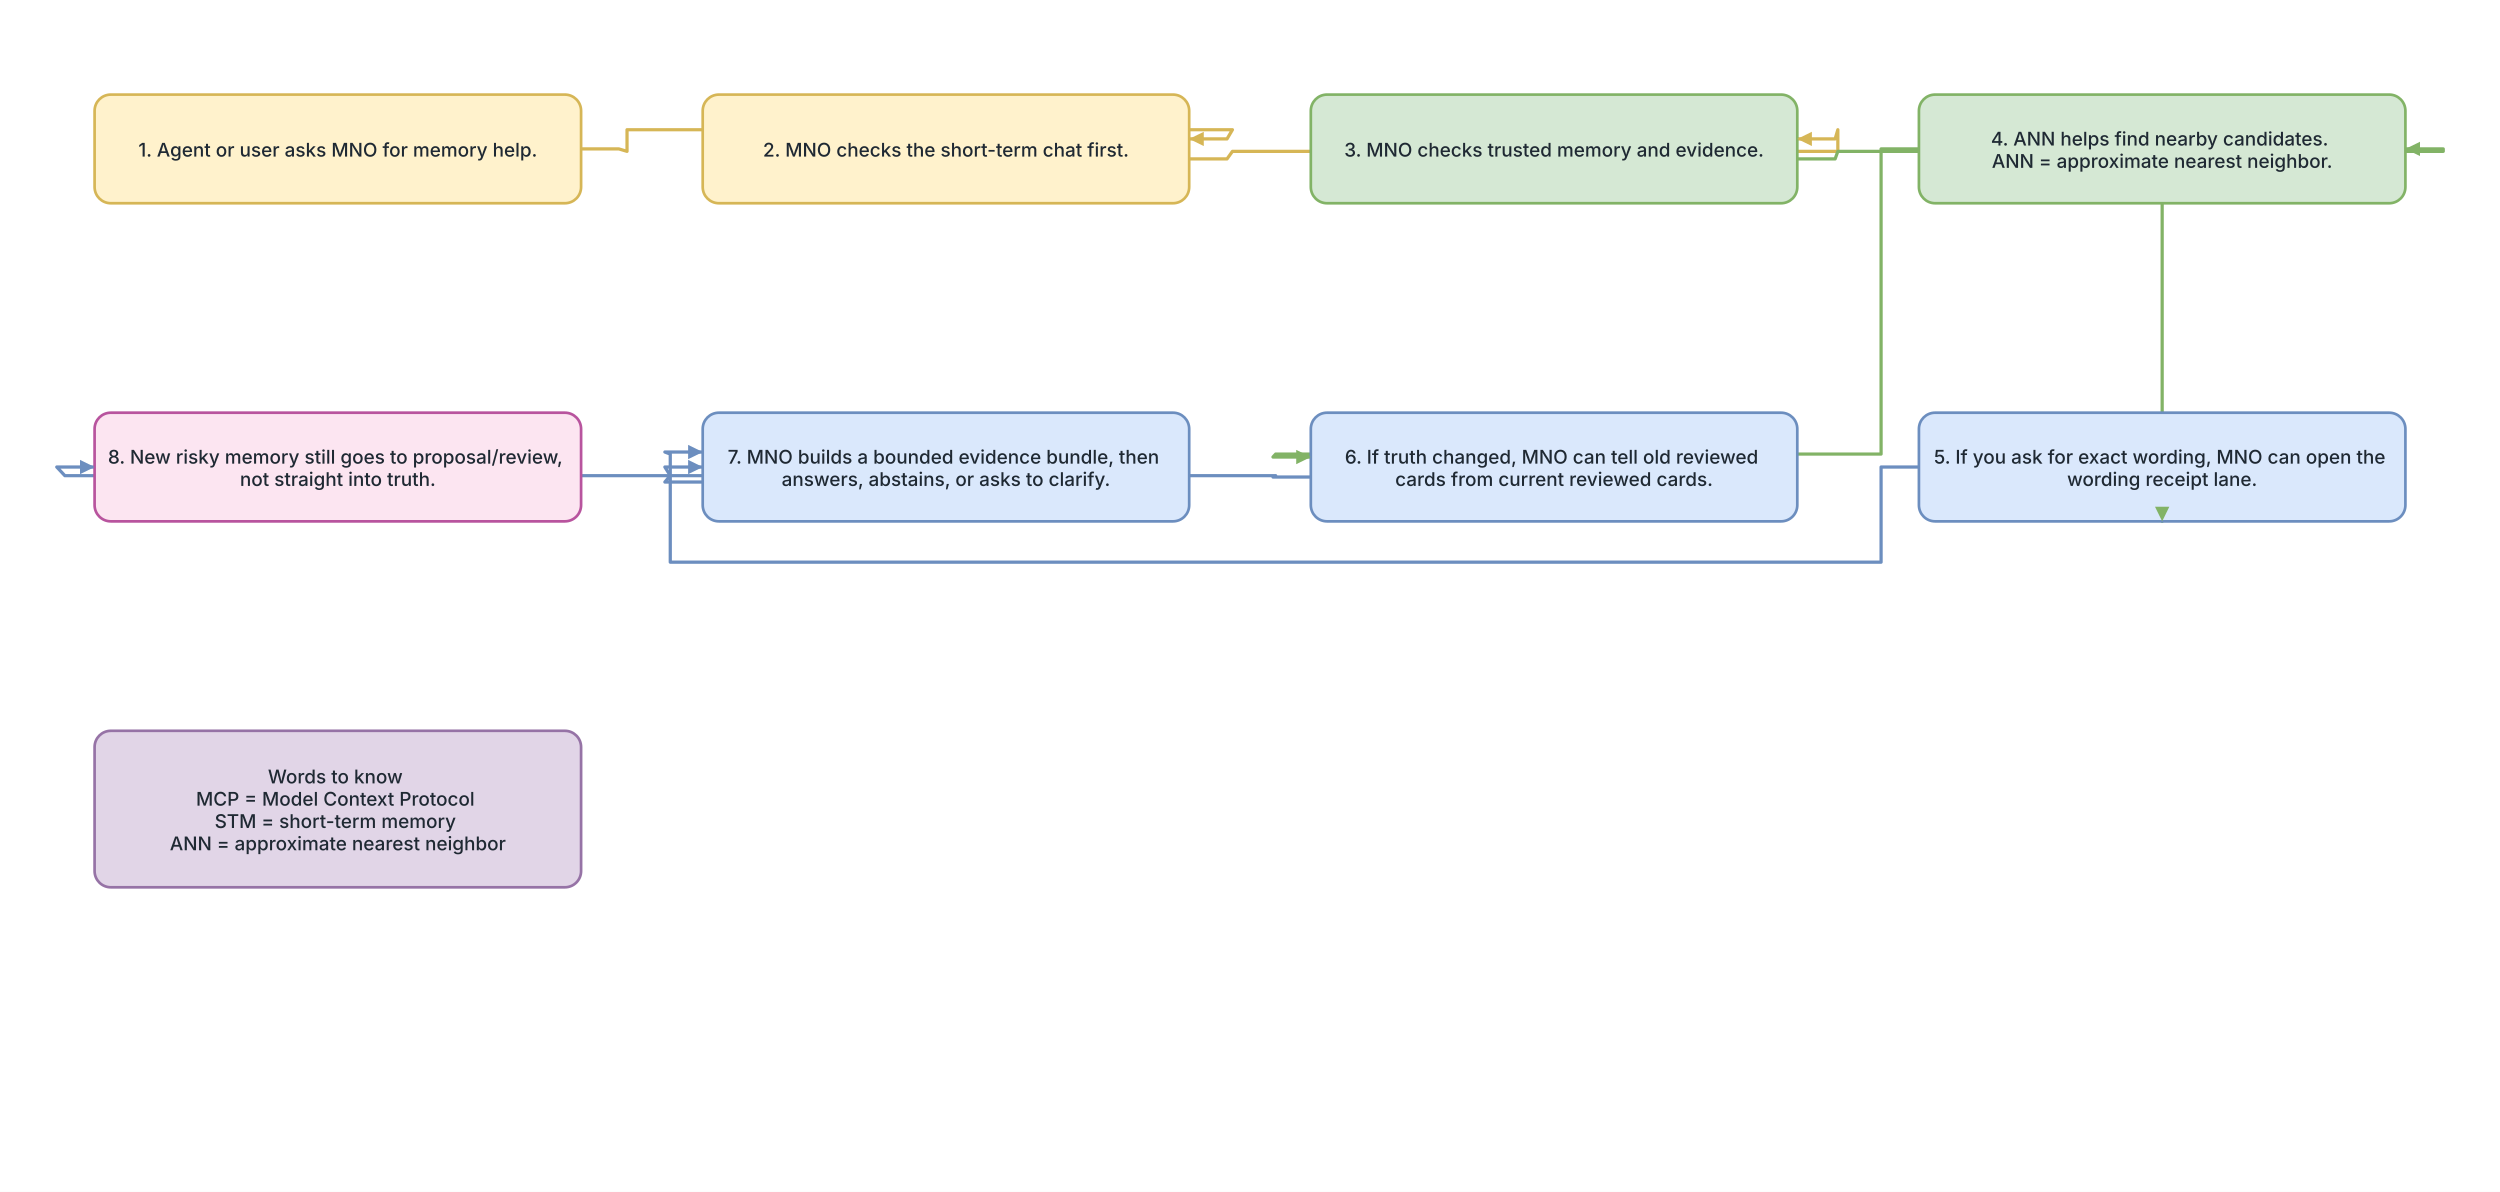
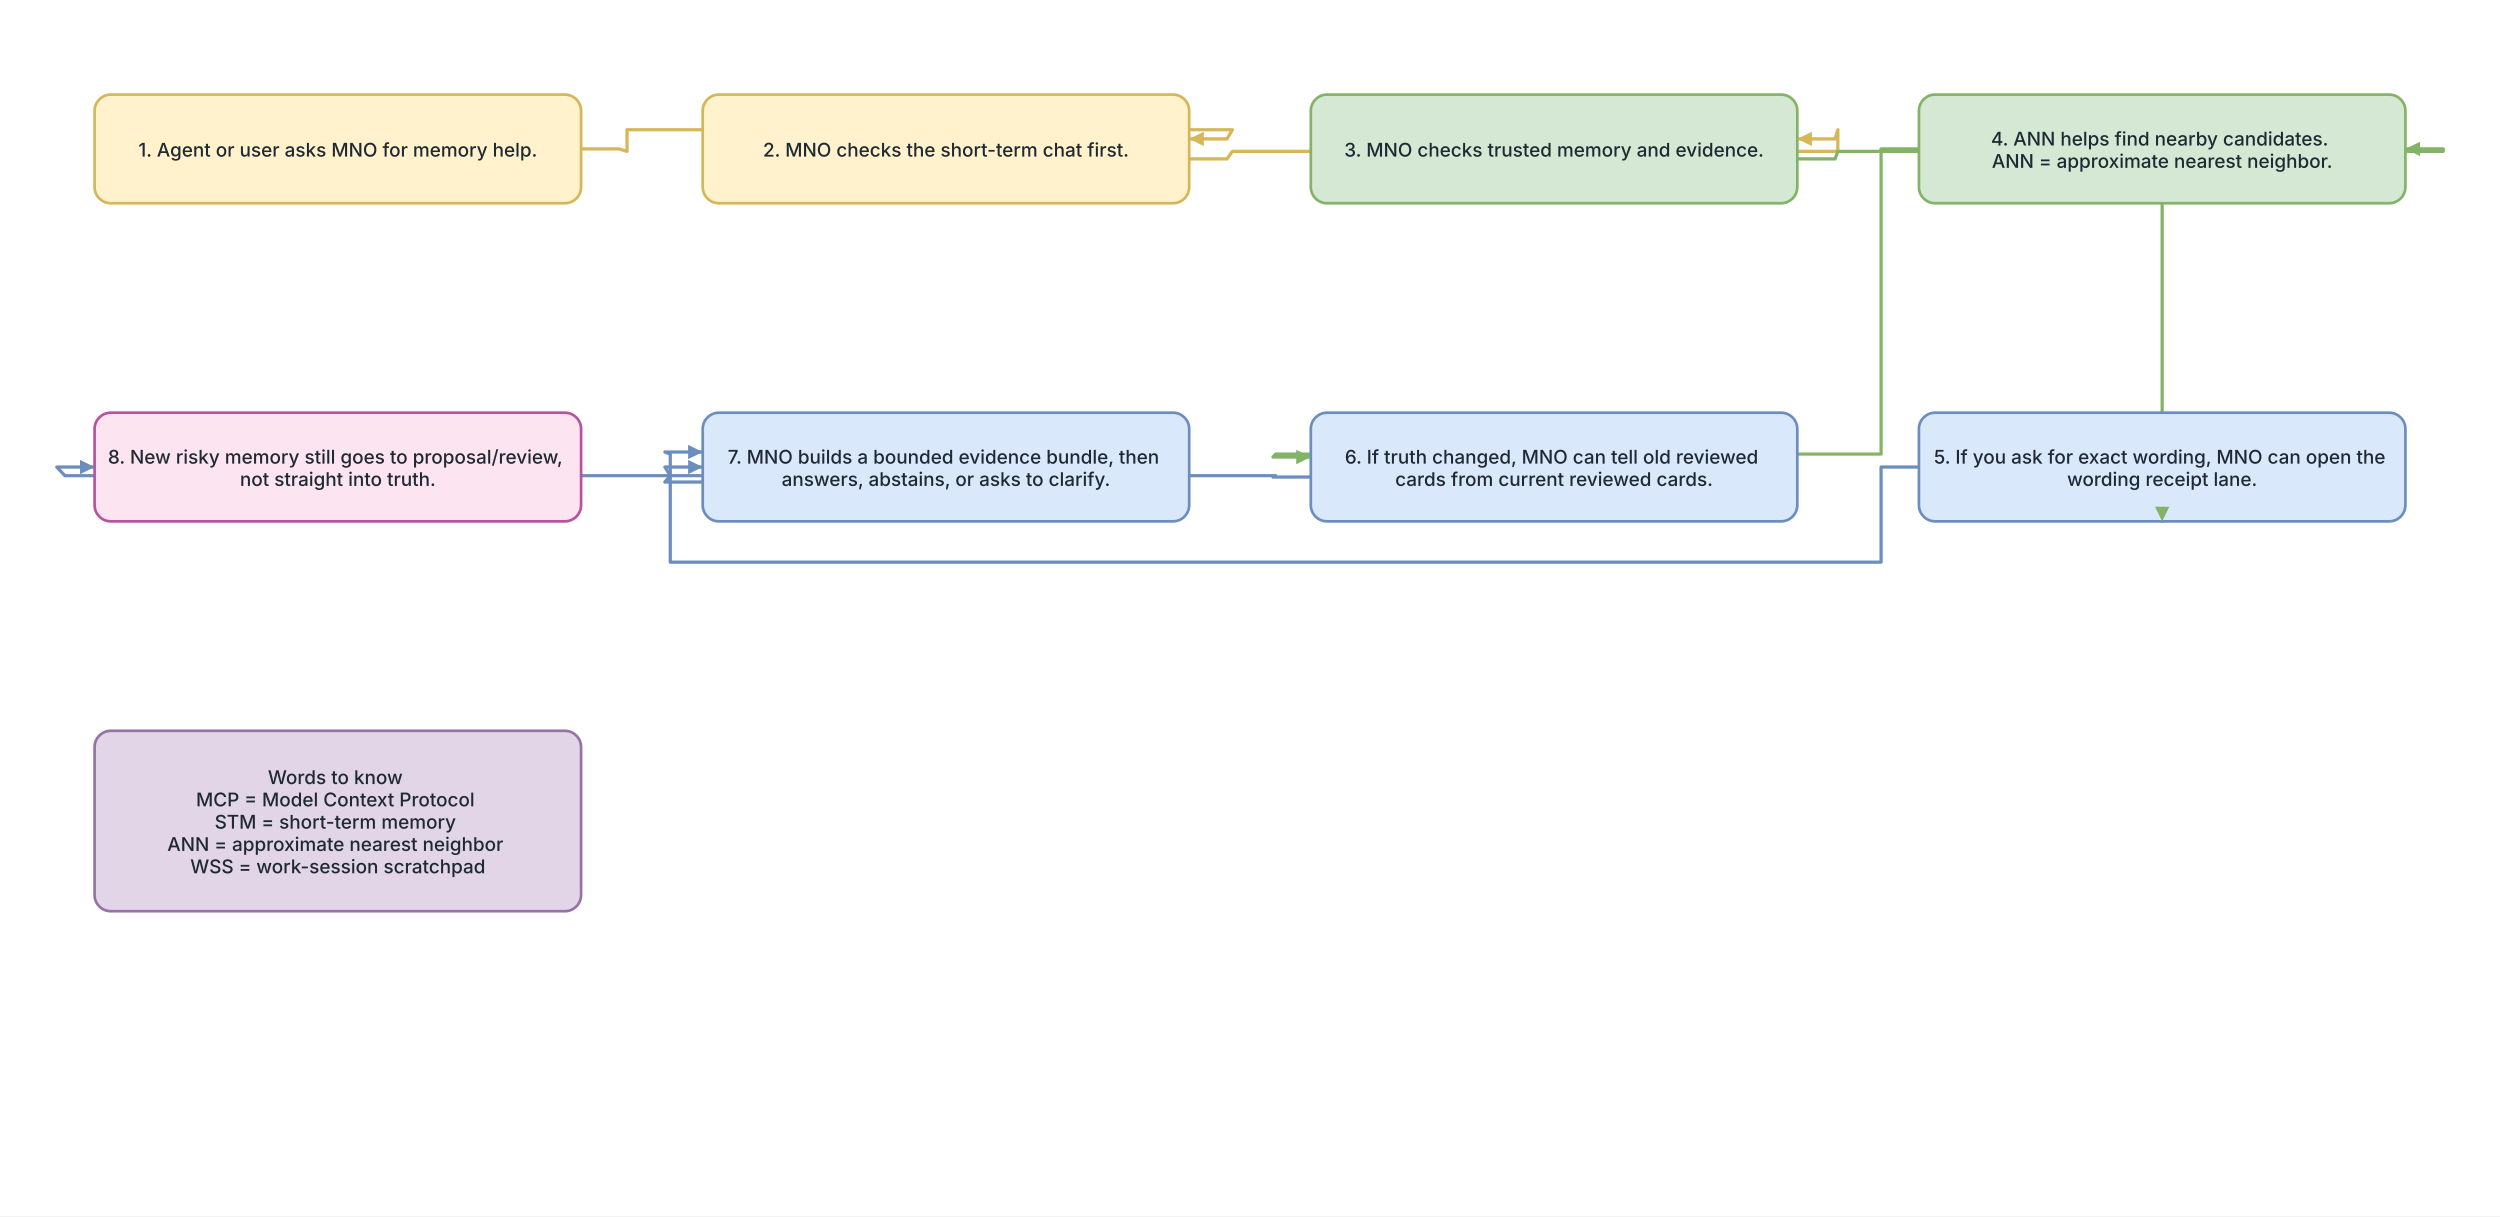
- <svg xmlns="http://www.w3.org/2000/svg" width="1850" height="882" viewBox="0 0 1850 882" role="img" aria-label="Caveman Runtime And Integration">
+ <svg xmlns="http://www.w3.org/2000/svg" width="1850" height="900" viewBox="0 0 1850 900" role="img" aria-label="Caveman Runtime And Integration">
  <rect width="100%" height="100%" fill="#ffffff" />
  <polyline points="430.0,110.2 458.0,110.2 464.0,112.0 464.0,96.0 912.0,96.0 908.0,102.8 880.0,102.8" fill="none" stroke="#d6b656" stroke-width="2.4" stroke-linejoin="round" stroke-linecap="round" />
  <polyline points="880.0,117.6 908.0,117.6 912.0,112.0 1360.0,112.0 1360.0,96.0 1358.0,102.8 1330.0,102.8" fill="none" stroke="#d6b656" stroke-width="2.4" stroke-linejoin="round" stroke-linecap="round" />
  <polyline points="1330.0,117.6 1358.0,117.6 1360.0,112.0 1808.0,112.0 1808.0,110.2 1780.0,110.2" fill="none" stroke="#82b366" stroke-width="2.4" stroke-linejoin="round" stroke-linecap="round" />
  <polyline points="1600.0,150.4 1600.0,385.8" fill="none" stroke="#82b366" stroke-width="2.4" stroke-linejoin="round" stroke-linecap="round" />
  <polyline points="1420.0,110.2 1392.0,110.2 1392.0,336.0 944.0,336.0 942.0,338.2 970.0,338.2" fill="none" stroke="#82b366" stroke-width="2.4" stroke-linejoin="round" stroke-linecap="round" />
  <polyline points="1420.0,345.6 1392.0,345.6 1392.0,416.0 496.0,416.0 496.0,336.0 492.0,334.5 520.0,334.5" fill="none" stroke="#6c8ebf" stroke-width="2.4" stroke-linejoin="round" stroke-linecap="round" />
  <polyline points="970.0,353.0 942.0,353.0 944.0,352.0 496.0,352.0 492.0,345.6 520.0,345.6" fill="none" stroke="#6c8ebf" stroke-width="2.4" stroke-linejoin="round" stroke-linecap="round" />
  <polyline points="520.0,356.7 492.0,356.7 496.0,352.0 48.0,352.0 42.0,345.6 70.0,345.6" fill="none" stroke="#6c8ebf" stroke-width="2.4" stroke-linejoin="round" stroke-linecap="round" />
  <rect x="70.0" y="70.0" width="360.0" height="80.4" rx="12" fill="#fff2cc" stroke="#d6b656" stroke-width="2" />
  <text text-anchor="middle" font-family="Segoe UI, Inter, Arial, sans-serif" font-size="14" font-weight="500" fill="#1f2933" x="250.0" y="115.9">
    <tspan x="250.0" dy="0.0">1. Agent or user asks MNO for memory help.</tspan>
  </text>
  <rect x="520.0" y="70.0" width="360.0" height="80.4" rx="12" fill="#fff2cc" stroke="#d6b656" stroke-width="2" />
  <text text-anchor="middle" font-family="Segoe UI, Inter, Arial, sans-serif" font-size="14" font-weight="500" fill="#1f2933" x="700.0" y="115.9">
    <tspan x="700.0" dy="0.0">2. MNO checks the short-term chat first.</tspan>
  </text>
  <rect x="970.0" y="70.0" width="360.0" height="80.4" rx="12" fill="#d5e8d4" stroke="#82b366" stroke-width="2" />
  <text text-anchor="middle" font-family="Segoe UI, Inter, Arial, sans-serif" font-size="14" font-weight="500" fill="#1f2933" x="1150.0" y="115.9">
    <tspan x="1150.0" dy="0.0">3. MNO checks trusted memory and evidence.</tspan>
  </text>
  <rect x="1420.0" y="70.0" width="360.0" height="80.4" rx="12" fill="#d5e8d4" stroke="#82b366" stroke-width="2" />
  <text text-anchor="middle" font-family="Segoe UI, Inter, Arial, sans-serif" font-size="14" font-weight="500" fill="#1f2933" x="1600.0" y="107.7">
    <tspan x="1600.0" dy="0.0">4. ANN helps find nearby candidates.</tspan>
    <tspan x="1600.0" dy="16.5">ANN = approximate nearest neighbor.</tspan>
  </text>
  <rect x="1420.0" y="305.4" width="360.0" height="80.4" rx="12" fill="#dae8fc" stroke="#6c8ebf" stroke-width="2" />
  <text text-anchor="middle" font-family="Segoe UI, Inter, Arial, sans-serif" font-size="14" font-weight="500" fill="#1f2933" x="1600.0" y="343.1">
    <tspan x="1600.0" dy="0.0">5. If you ask for exact wording, MNO can open the</tspan>
    <tspan x="1600.0" dy="16.5">wording receipt lane.</tspan>
  </text>
  <rect x="970.0" y="305.4" width="360.0" height="80.4" rx="12" fill="#dae8fc" stroke="#6c8ebf" stroke-width="2" />
  <text text-anchor="middle" font-family="Segoe UI, Inter, Arial, sans-serif" font-size="14" font-weight="500" fill="#1f2933" x="1150.0" y="343.1">
    <tspan x="1150.0" dy="0.0">6. If truth changed, MNO can tell old reviewed</tspan>
    <tspan x="1150.0" dy="16.5">cards from current reviewed cards.</tspan>
  </text>
  <rect x="520.0" y="305.4" width="360.0" height="80.4" rx="12" fill="#dae8fc" stroke="#6c8ebf" stroke-width="2" />
  <text text-anchor="middle" font-family="Segoe UI, Inter, Arial, sans-serif" font-size="14" font-weight="500" fill="#1f2933" x="700.0" y="343.1">
    <tspan x="700.0" dy="0.0">7. MNO builds a bounded evidence bundle, then</tspan>
    <tspan x="700.0" dy="16.5">answers, abstains, or asks to clarify.</tspan>
  </text>
  <rect x="70.0" y="305.4" width="360.0" height="80.4" rx="12" fill="#fce5f1" stroke="#b8549e" stroke-width="2" />
  <text text-anchor="middle" font-family="Segoe UI, Inter, Arial, sans-serif" font-size="14" font-weight="500" fill="#1f2933" x="250.0" y="343.1">
    <tspan x="250.0" dy="0.0">8. New risky memory still goes to proposal/review,</tspan>
    <tspan x="250.0" dy="16.5">not straight into truth.</tspan>
  </text>
-   <rect x="70.0" y="540.8" width="360.0" height="115.8" rx="12" fill="#e1d5e7" stroke="#9673a6" stroke-width="2" />
-   <text text-anchor="middle" font-family="Segoe UI, Inter, Arial, sans-serif" font-size="14" font-weight="500" fill="#1f2933" x="250.0" y="579.7">
+   <rect x="70.0" y="540.8" width="360.0" height="133.5" rx="12" fill="#e1d5e7" stroke="#9673a6" stroke-width="2" />
+   <text text-anchor="middle" font-family="Segoe UI, Inter, Arial, sans-serif" font-size="14" font-weight="500" fill="#1f2933" x="250.0" y="580.2">
    <tspan x="250.0" dy="0.0">Words to know</tspan>
    <tspan x="250.0" dy="16.5">MCP = Model Context Protocol</tspan>
    <tspan x="250.0" dy="16.5">STM = short-term memory</tspan>
    <tspan x="250.0" dy="16.5">ANN = approximate nearest neighbor</tspan>
+     <tspan x="250.0" dy="16.5">WSS = work-session scratchpad</tspan>
  </text>
  <polygon points="880.0,102.8 890.8,97.5 890.8,108.1" fill="#d6b656" />
  <polygon points="1330.0,102.8 1340.8,97.5 1340.8,108.1" fill="#d6b656" />
  <polygon points="1780.0,110.2 1790.8,104.9 1790.8,115.5" fill="#82b366" />
  <polygon points="1600.0,385.8 1594.7,375.0 1605.3,375.0" fill="#82b366" />
  <polygon points="970.0,338.2 959.2,343.5 959.2,332.9" fill="#82b366" />
  <polygon points="520.0,334.5 509.2,339.8 509.2,329.2" fill="#6c8ebf" />
  <polygon points="520.0,345.6 509.2,350.9 509.2,340.3" fill="#6c8ebf" />
  <polygon points="70.0,345.6 59.2,350.9 59.2,340.3" fill="#6c8ebf" />
</svg>
